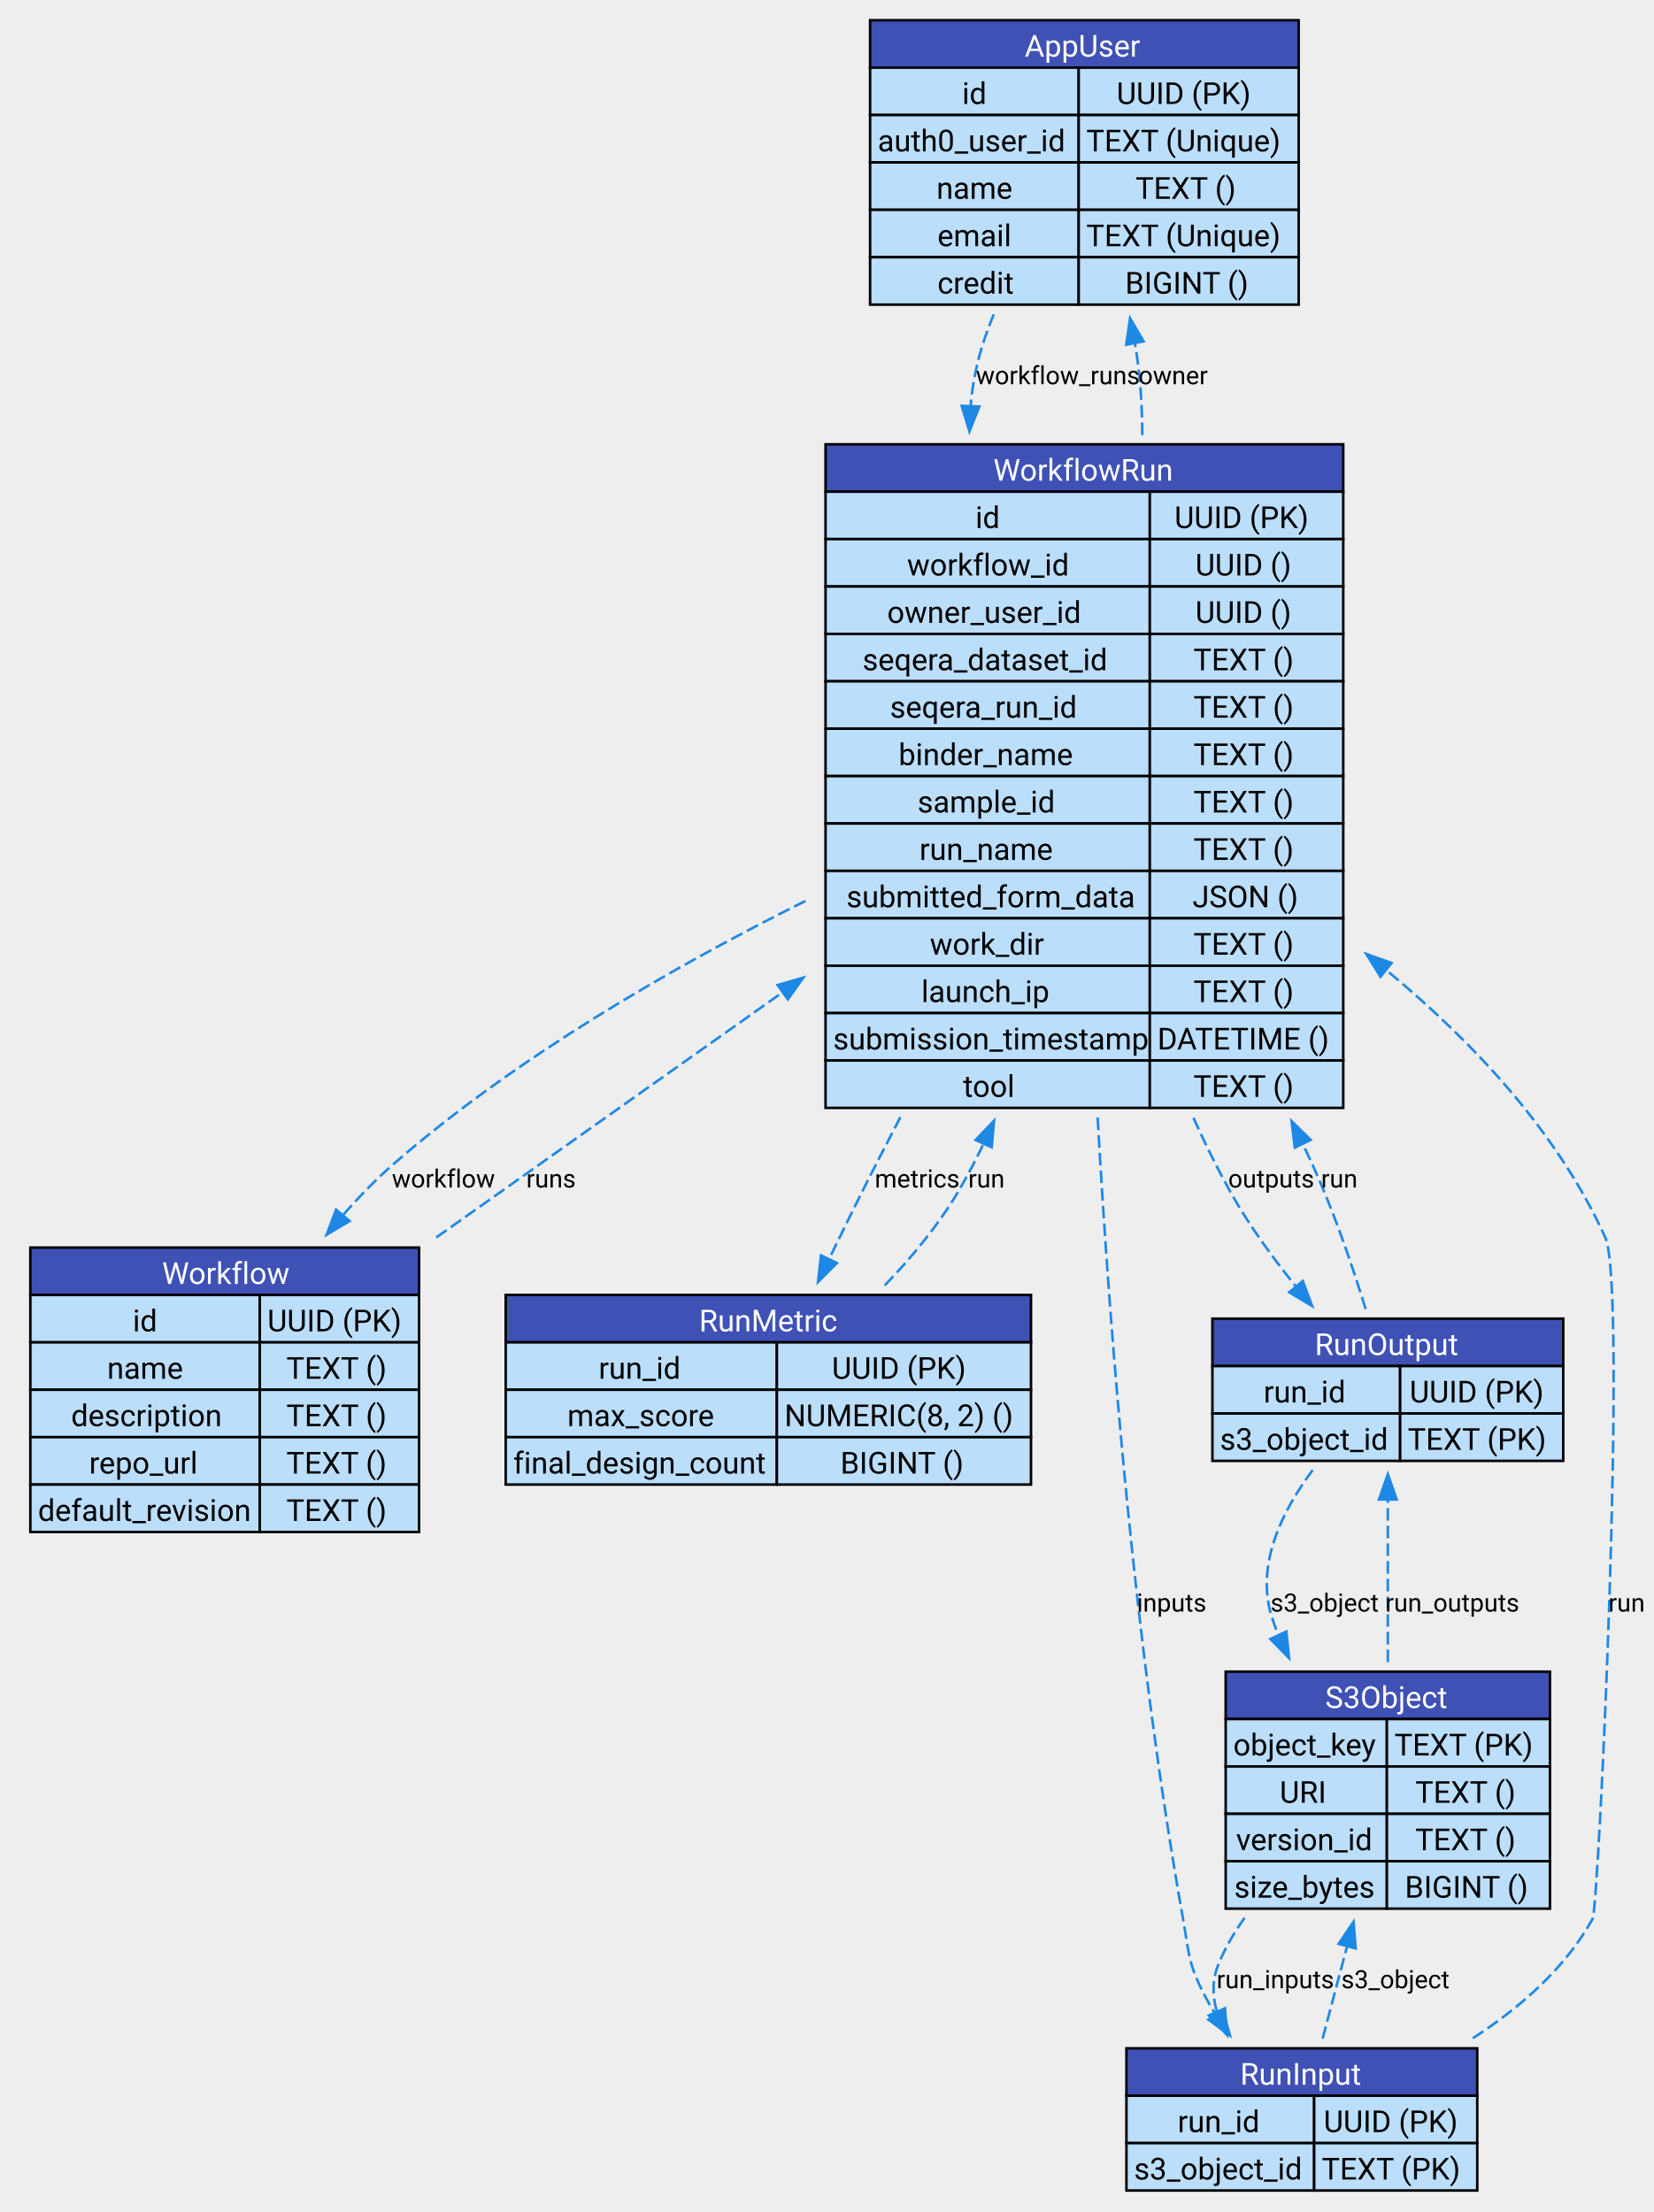
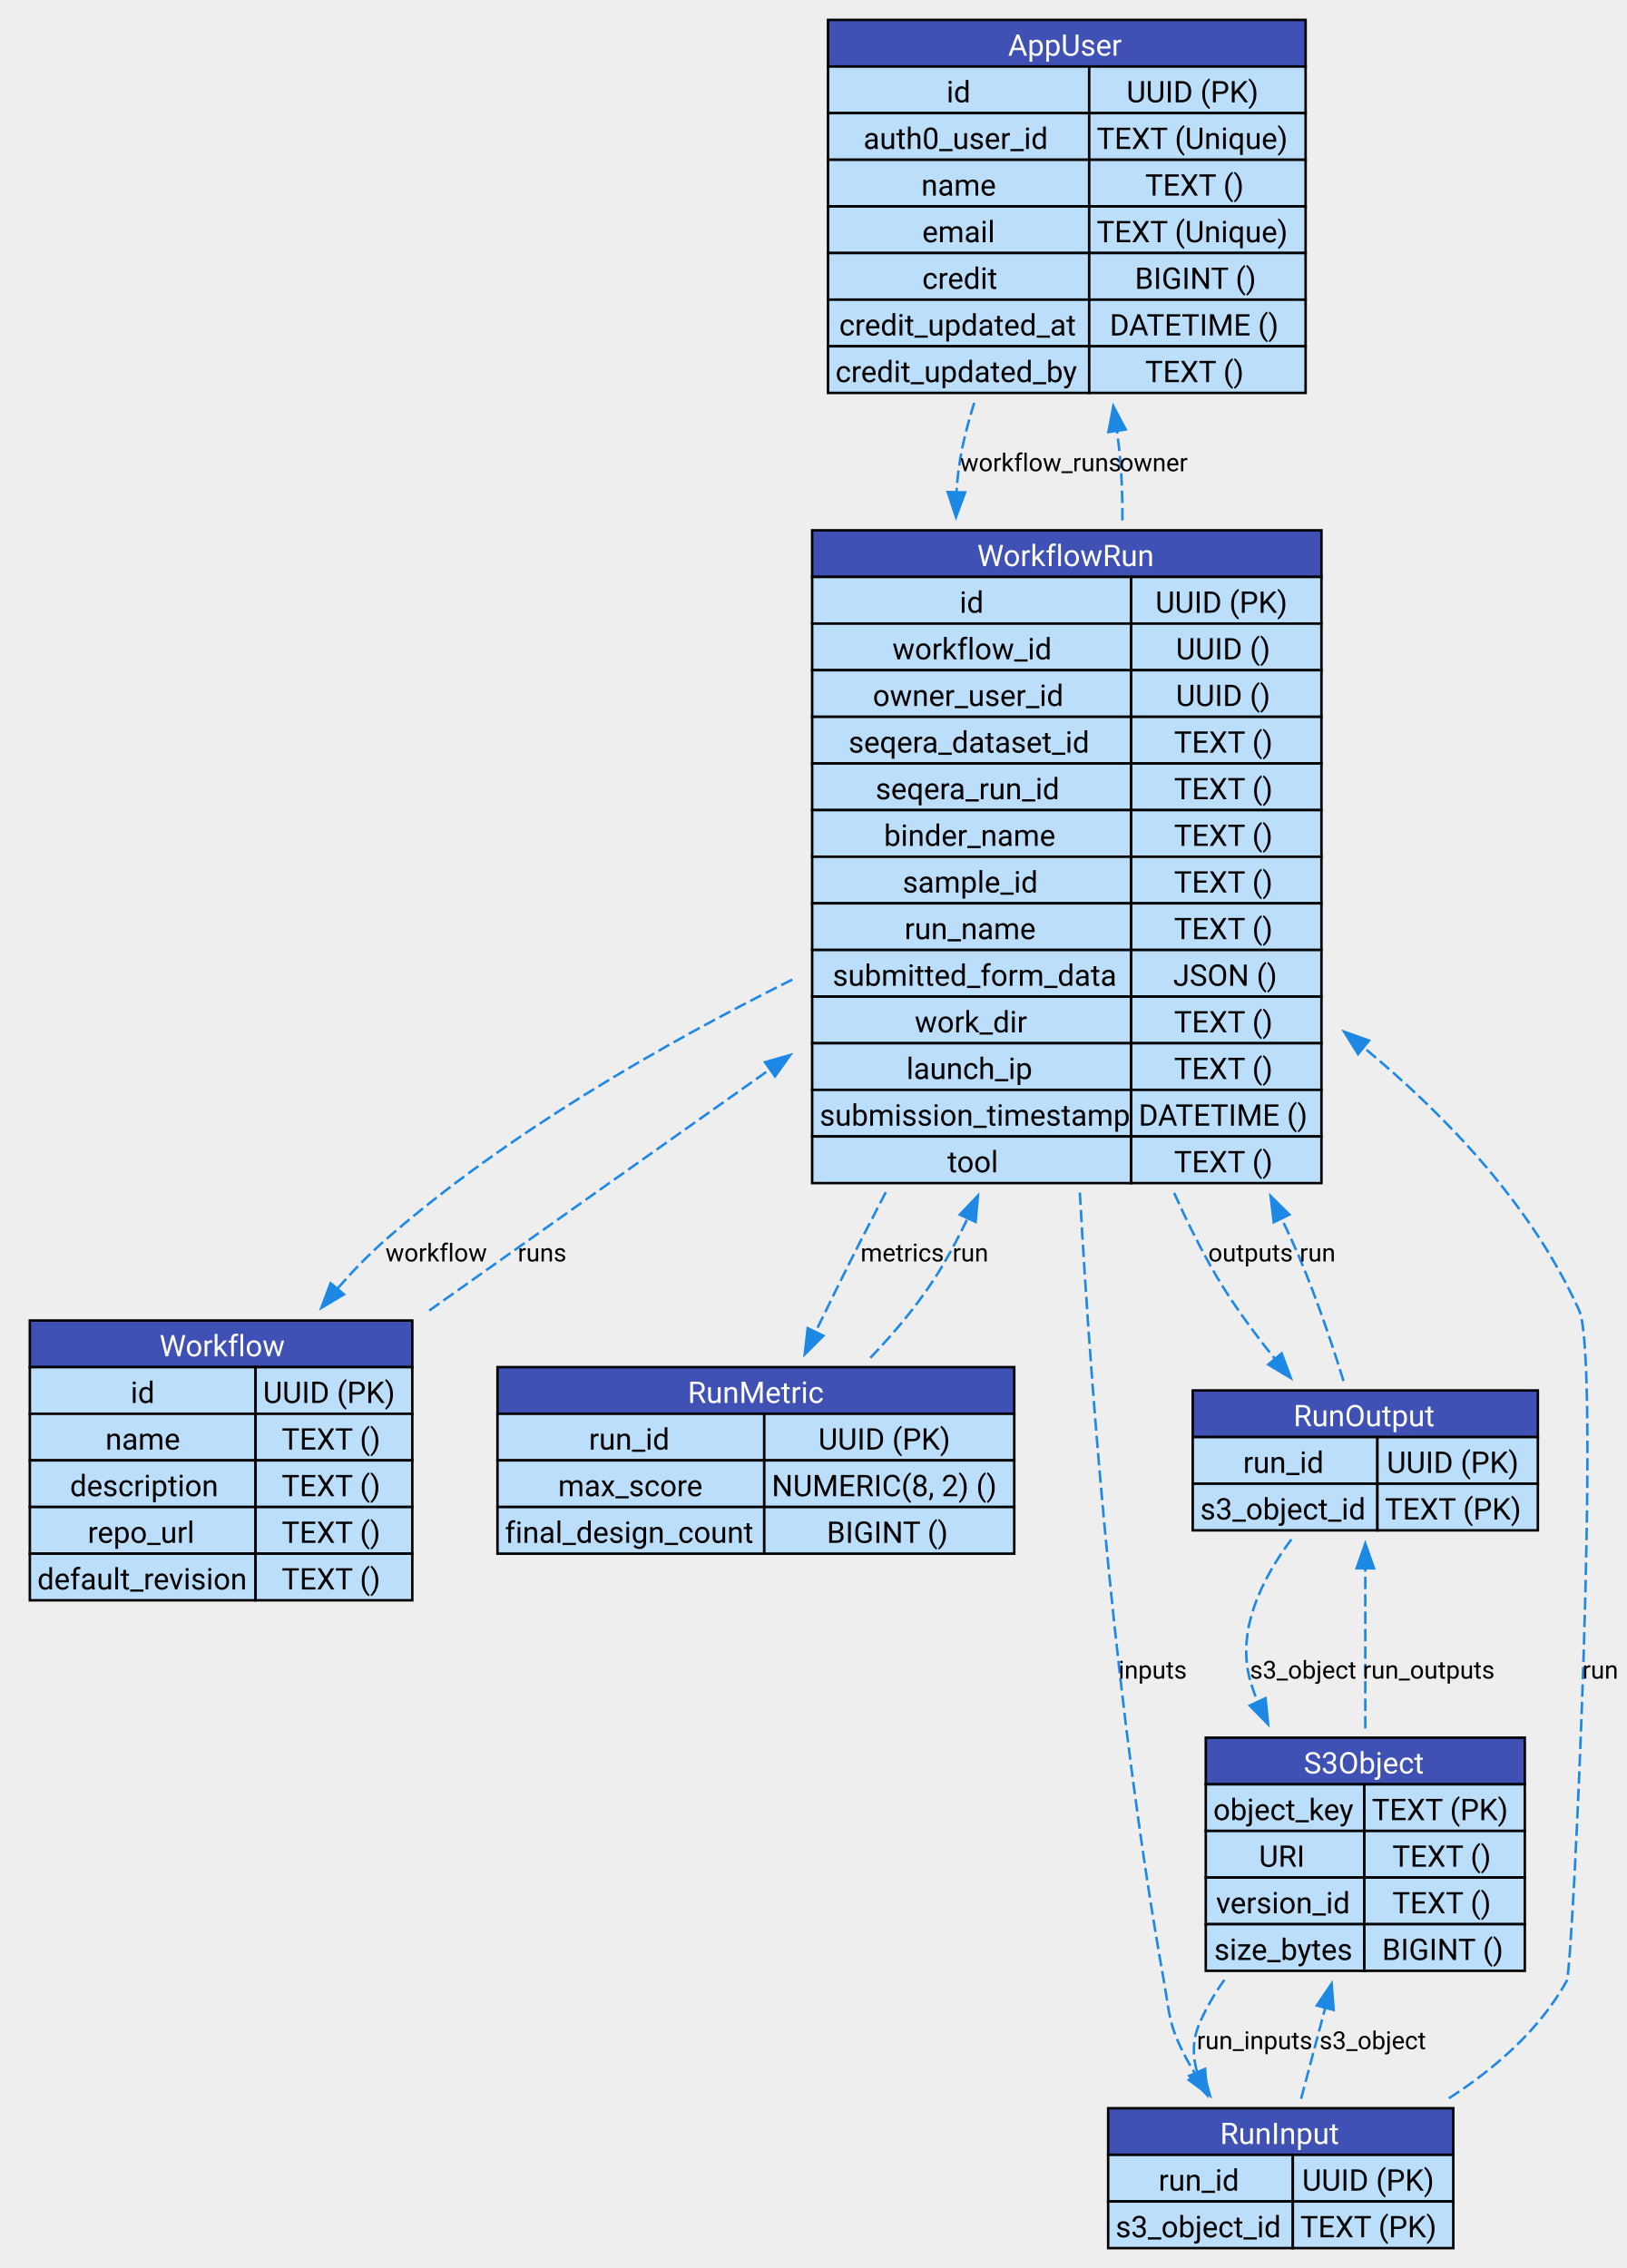
- <svg xmlns="http://www.w3.org/2000/svg" xmlns:xlink="http://www.w3.org/1999/xlink" width="654pt" height="875pt" viewBox="0.00 0.00 654.00 875.00">
-   <g id="graph0" class="graph" transform="scale(1 1) rotate(0) translate(4 870.5)">
-     <polygon fill="#eeeeee" stroke="none" points="-4,4 -4,-870.5 650.09,-870.5 650.09,4 -4,4" />
+ <svg xmlns="http://www.w3.org/2000/svg" xmlns:xlink="http://www.w3.org/1999/xlink" width="654pt" height="912pt" viewBox="0.00 0.00 654.00 912.00">
+   <g id="graph0" class="graph" transform="scale(1 1) rotate(0) translate(4 908)">
+     <polygon fill="#eeeeee" stroke="none" points="-4,4 -4,-908 650.09,-908 650.09,4 -4,4" />
    <g id="node1" class="node">
      <g id="a_node1">
        <a xlink:href="http://AppUser_details.html" xlink:title="&lt;TABLE&gt;">
-           <polygon fill="#3f51b5" stroke="none" points="340.12,-843.75 340.12,-862.5 509.62,-862.5 509.62,-843.75 340.12,-843.75" />
-           <polygon fill="none" stroke="black" points="340.12,-843.75 340.12,-862.5 509.62,-862.5 509.62,-843.75 340.12,-843.75" />
-           <text xml:space="preserve" text-anchor="start" x="401.25" y="-848.1" font-family="Roboto" font-size="12.00" fill="white">AppUser</text>
-           <polygon fill="#bbdefb" stroke="none" points="340.12,-825 340.12,-843.75 422.62,-843.75 422.62,-825 340.12,-825" />
-           <polygon fill="none" stroke="black" points="340.12,-825 340.12,-843.75 422.62,-843.75 422.62,-825 340.12,-825" />
-           <text xml:space="preserve" text-anchor="start" x="376.5" y="-829.35" font-family="Roboto" font-size="12.00">id</text>
-           <polygon fill="#bbdefb" stroke="none" points="422.62,-825 422.62,-843.75 509.62,-843.75 509.62,-825 422.62,-825" />
-           <polygon fill="none" stroke="black" points="422.62,-825 422.62,-843.75 509.62,-843.75 509.62,-825 422.62,-825" />
-           <text xml:space="preserve" text-anchor="start" x="437.62" y="-829.35" font-family="Roboto" font-size="12.00">UUID (PK)</text>
-           <polygon fill="#bbdefb" stroke="none" points="340.12,-806.25 340.12,-825 422.62,-825 422.62,-806.25 340.12,-806.25" />
-           <polygon fill="none" stroke="black" points="340.12,-806.25 340.12,-825 422.62,-825 422.62,-806.25 340.12,-806.25" />
-           <text xml:space="preserve" text-anchor="start" x="343.12" y="-810.6" font-family="Roboto" font-size="12.00">auth0_user_id</text>
-           <polygon fill="#bbdefb" stroke="none" points="422.62,-806.25 422.62,-825 509.62,-825 509.62,-806.25 422.62,-806.25" />
-           <polygon fill="none" stroke="black" points="422.62,-806.25 422.62,-825 509.62,-825 509.62,-806.25 422.62,-806.25" />
-           <text xml:space="preserve" text-anchor="start" x="425.62" y="-810.6" font-family="Roboto" font-size="12.00">TEXT (Unique)</text>
-           <polygon fill="#bbdefb" stroke="none" points="340.12,-787.5 340.12,-806.25 422.62,-806.25 422.62,-787.5 340.12,-787.5" />
-           <polygon fill="none" stroke="black" points="340.12,-787.5 340.12,-806.25 422.62,-806.25 422.62,-787.5 340.12,-787.5" />
-           <text xml:space="preserve" text-anchor="start" x="366.38" y="-791.85" font-family="Roboto" font-size="12.00">name</text>
-           <polygon fill="#bbdefb" stroke="none" points="422.62,-787.5 422.62,-806.25 509.62,-806.25 509.62,-787.5 422.62,-787.5" />
-           <polygon fill="none" stroke="black" points="422.62,-787.5 422.62,-806.25 509.62,-806.25 509.62,-787.5 422.62,-787.5" />
-           <text xml:space="preserve" text-anchor="start" x="445.12" y="-791.85" font-family="Roboto" font-size="12.00">TEXT ()</text>
-           <polygon fill="#bbdefb" stroke="none" points="340.12,-768.75 340.12,-787.5 422.62,-787.5 422.62,-768.75 340.12,-768.75" />
-           <polygon fill="none" stroke="black" points="340.12,-768.75 340.12,-787.5 422.62,-787.5 422.62,-768.75 340.12,-768.75" />
-           <text xml:space="preserve" text-anchor="start" x="366.75" y="-773.1" font-family="Roboto" font-size="12.00">email</text>
-           <polygon fill="#bbdefb" stroke="none" points="422.62,-768.75 422.62,-787.5 509.62,-787.5 509.62,-768.75 422.62,-768.75" />
-           <polygon fill="none" stroke="black" points="422.62,-768.75 422.62,-787.5 509.62,-787.5 509.62,-768.75 422.62,-768.75" />
-           <text xml:space="preserve" text-anchor="start" x="425.62" y="-773.1" font-family="Roboto" font-size="12.00">TEXT (Unique)</text>
-           <polygon fill="#bbdefb" stroke="none" points="340.12,-750 340.12,-768.75 422.62,-768.75 422.62,-750 340.12,-750" />
-           <polygon fill="none" stroke="black" points="340.12,-750 340.12,-768.75 422.62,-768.75 422.62,-750 340.12,-750" />
-           <text xml:space="preserve" text-anchor="start" x="366.75" y="-754.35" font-family="Roboto" font-size="12.00">credit</text>
-           <polygon fill="#bbdefb" stroke="none" points="422.62,-750 422.62,-768.75 509.62,-768.75 509.62,-750 422.62,-750" />
-           <polygon fill="none" stroke="black" points="422.62,-750 422.62,-768.75 509.62,-768.75 509.62,-750 422.62,-750" />
-           <text xml:space="preserve" text-anchor="start" x="441" y="-754.35" font-family="Roboto" font-size="12.00">BIGINT ()</text>
+           <polygon fill="#3f51b5" stroke="none" points="328.88,-881.25 328.88,-900 520.88,-900 520.88,-881.25 328.88,-881.25" />
+           <polygon fill="none" stroke="black" points="328.88,-881.25 328.88,-900 520.88,-900 520.88,-881.25 328.88,-881.25" />
+           <text xml:space="preserve" text-anchor="start" x="401.25" y="-885.6" font-family="Roboto" font-size="12.00" fill="white">AppUser</text>
+           <polygon fill="#bbdefb" stroke="none" points="328.88,-862.5 328.88,-881.25 433.88,-881.25 433.88,-862.5 328.88,-862.5" />
+           <polygon fill="none" stroke="black" points="328.88,-862.5 328.88,-881.25 433.88,-881.25 433.88,-862.5 328.88,-862.5" />
+           <text xml:space="preserve" text-anchor="start" x="376.5" y="-866.85" font-family="Roboto" font-size="12.00">id</text>
+           <polygon fill="#bbdefb" stroke="none" points="433.88,-862.5 433.88,-881.25 520.88,-881.25 520.88,-862.5 433.88,-862.5" />
+           <polygon fill="none" stroke="black" points="433.88,-862.5 433.88,-881.25 520.88,-881.25 520.88,-862.5 433.88,-862.5" />
+           <text xml:space="preserve" text-anchor="start" x="448.88" y="-866.85" font-family="Roboto" font-size="12.00">UUID (PK)</text>
+           <polygon fill="#bbdefb" stroke="none" points="328.88,-843.75 328.88,-862.5 433.88,-862.5 433.88,-843.75 328.88,-843.75" />
+           <polygon fill="none" stroke="black" points="328.88,-843.75 328.88,-862.5 433.88,-862.5 433.88,-843.75 328.88,-843.75" />
+           <text xml:space="preserve" text-anchor="start" x="343.12" y="-848.1" font-family="Roboto" font-size="12.00">auth0_user_id</text>
+           <polygon fill="#bbdefb" stroke="none" points="433.88,-843.75 433.88,-862.5 520.88,-862.5 520.88,-843.75 433.88,-843.75" />
+           <polygon fill="none" stroke="black" points="433.88,-843.75 433.88,-862.5 520.88,-862.5 520.88,-843.75 433.88,-843.75" />
+           <text xml:space="preserve" text-anchor="start" x="436.88" y="-848.1" font-family="Roboto" font-size="12.00">TEXT (Unique)</text>
+           <polygon fill="#bbdefb" stroke="none" points="328.88,-825 328.88,-843.75 433.88,-843.75 433.88,-825 328.88,-825" />
+           <polygon fill="none" stroke="black" points="328.88,-825 328.88,-843.75 433.88,-843.75 433.88,-825 328.88,-825" />
+           <text xml:space="preserve" text-anchor="start" x="366.38" y="-829.35" font-family="Roboto" font-size="12.00">name</text>
+           <polygon fill="#bbdefb" stroke="none" points="433.88,-825 433.88,-843.75 520.88,-843.75 520.88,-825 433.88,-825" />
+           <polygon fill="none" stroke="black" points="433.88,-825 433.88,-843.75 520.88,-843.75 520.88,-825 433.88,-825" />
+           <text xml:space="preserve" text-anchor="start" x="456.38" y="-829.35" font-family="Roboto" font-size="12.00">TEXT ()</text>
+           <polygon fill="#bbdefb" stroke="none" points="328.88,-806.25 328.88,-825 433.88,-825 433.88,-806.25 328.88,-806.25" />
+           <polygon fill="none" stroke="black" points="328.88,-806.25 328.88,-825 433.88,-825 433.88,-806.25 328.88,-806.25" />
+           <text xml:space="preserve" text-anchor="start" x="366.75" y="-810.6" font-family="Roboto" font-size="12.00">email</text>
+           <polygon fill="#bbdefb" stroke="none" points="433.88,-806.25 433.88,-825 520.88,-825 520.88,-806.25 433.88,-806.25" />
+           <polygon fill="none" stroke="black" points="433.88,-806.25 433.88,-825 520.88,-825 520.88,-806.25 433.88,-806.25" />
+           <text xml:space="preserve" text-anchor="start" x="436.88" y="-810.6" font-family="Roboto" font-size="12.00">TEXT (Unique)</text>
+           <polygon fill="#bbdefb" stroke="none" points="328.88,-787.5 328.88,-806.25 433.88,-806.25 433.88,-787.5 328.88,-787.5" />
+           <polygon fill="none" stroke="black" points="328.88,-787.5 328.88,-806.25 433.88,-806.25 433.88,-787.5 328.88,-787.5" />
+           <text xml:space="preserve" text-anchor="start" x="366.75" y="-791.85" font-family="Roboto" font-size="12.00">credit</text>
+           <polygon fill="#bbdefb" stroke="none" points="433.88,-787.5 433.88,-806.25 520.88,-806.25 520.88,-787.5 433.88,-787.5" />
+           <polygon fill="none" stroke="black" points="433.88,-787.5 433.88,-806.25 520.88,-806.25 520.88,-787.5 433.88,-787.5" />
+           <text xml:space="preserve" text-anchor="start" x="452.25" y="-791.85" font-family="Roboto" font-size="12.00">BIGINT ()</text>
+           <polygon fill="#bbdefb" stroke="none" points="328.88,-768.75 328.88,-787.5 433.88,-787.5 433.88,-768.75 328.88,-768.75" />
+           <polygon fill="none" stroke="black" points="328.88,-768.75 328.88,-787.5 433.88,-787.5 433.88,-768.75 328.88,-768.75" />
+           <text xml:space="preserve" text-anchor="start" x="333.38" y="-773.1" font-family="Roboto" font-size="12.00">credit_updated_at</text>
+           <polygon fill="#bbdefb" stroke="none" points="433.88,-768.75 433.88,-787.5 520.88,-787.5 520.88,-768.75 433.88,-768.75" />
+           <polygon fill="none" stroke="black" points="433.88,-768.75 433.88,-787.5 520.88,-787.5 520.88,-768.75 433.88,-768.75" />
+           <text xml:space="preserve" text-anchor="start" x="442.12" y="-773.1" font-family="Roboto" font-size="12.00">DATETIME ()</text>
+           <polygon fill="#bbdefb" stroke="none" points="328.88,-750 328.88,-768.75 433.88,-768.75 433.88,-750 328.88,-750" />
+           <polygon fill="none" stroke="black" points="328.88,-750 328.88,-768.75 433.88,-768.75 433.88,-750 328.88,-750" />
+           <text xml:space="preserve" text-anchor="start" x="331.88" y="-754.35" font-family="Roboto" font-size="12.00">credit_updated_by</text>
+           <polygon fill="#bbdefb" stroke="none" points="433.88,-750 433.88,-768.75 520.88,-768.75 520.88,-750 433.88,-750" />
+           <polygon fill="none" stroke="black" points="433.88,-750 433.88,-768.75 520.88,-768.75 520.88,-750 433.88,-750" />
+           <text xml:space="preserve" text-anchor="start" x="456.38" y="-754.35" font-family="Roboto" font-size="12.00">TEXT ()</text>
        </a>
      </g>
    </g>
    <g id="node2" class="node">
      <g id="a_node2">
        <a xlink:href="http://WorkflowRun_details.html" xlink:title="&lt;TABLE&gt;">
          <polygon fill="#3f51b5" stroke="none" points="322.5,-676 322.5,-694.75 527.25,-694.75 527.25,-676 322.5,-676" />
          <polygon fill="none" stroke="black" points="322.5,-676 322.5,-694.75 527.25,-694.75 527.25,-676 322.5,-676" />
          <text xml:space="preserve" text-anchor="start" x="388.88" y="-680.35" font-family="Roboto" font-size="12.00" fill="white">WorkflowRun</text>
          <polygon fill="#bbdefb" stroke="none" points="322.5,-657.25 322.5,-676 450.75,-676 450.75,-657.25 322.5,-657.25" />
          <polygon fill="none" stroke="black" points="322.5,-657.25 322.5,-676 450.75,-676 450.75,-657.25 322.5,-657.25" />
          <text xml:space="preserve" text-anchor="start" x="381.75" y="-661.6" font-family="Roboto" font-size="12.00">id</text>
          <polygon fill="#bbdefb" stroke="none" points="450.75,-657.25 450.75,-676 527.25,-676 527.25,-657.25 450.75,-657.25" />
          <polygon fill="none" stroke="black" points="450.75,-657.25 450.75,-676 527.25,-676 527.25,-657.25 450.75,-657.25" />
          <text xml:space="preserve" text-anchor="start" x="460.5" y="-661.6" font-family="Roboto" font-size="12.00">UUID (PK)</text>
          <polygon fill="#bbdefb" stroke="none" points="322.5,-638.5 322.5,-657.25 450.75,-657.25 450.75,-638.5 322.5,-638.5" />
          <polygon fill="none" stroke="black" points="322.5,-638.5 322.5,-657.25 450.75,-657.25 450.75,-638.5 322.5,-638.5" />
          <text xml:space="preserve" text-anchor="start" x="354.75" y="-642.85" font-family="Roboto" font-size="12.00">workflow_id</text>
          <polygon fill="#bbdefb" stroke="none" points="450.75,-638.5 450.75,-657.25 527.25,-657.25 527.25,-638.5 450.75,-638.5" />
          <polygon fill="none" stroke="black" points="450.75,-638.5 450.75,-657.25 527.25,-657.25 527.25,-638.5 450.75,-638.5" />
          <text xml:space="preserve" text-anchor="start" x="468.75" y="-642.85" font-family="Roboto" font-size="12.00">UUID ()</text>
          <polygon fill="#bbdefb" stroke="none" points="322.5,-619.75 322.5,-638.5 450.75,-638.5 450.75,-619.75 322.5,-619.75" />
          <polygon fill="none" stroke="black" points="322.5,-619.75 322.5,-638.5 450.75,-638.5 450.75,-619.75 322.5,-619.75" />
          <text xml:space="preserve" text-anchor="start" x="346.88" y="-624.1" font-family="Roboto" font-size="12.00">owner_user_id</text>
          <polygon fill="#bbdefb" stroke="none" points="450.75,-619.75 450.75,-638.5 527.25,-638.5 527.25,-619.75 450.75,-619.75" />
          <polygon fill="none" stroke="black" points="450.75,-619.75 450.75,-638.5 527.25,-638.5 527.25,-619.75 450.75,-619.75" />
          <text xml:space="preserve" text-anchor="start" x="468.75" y="-624.1" font-family="Roboto" font-size="12.00">UUID ()</text>
          <polygon fill="#bbdefb" stroke="none" points="322.5,-601 322.5,-619.75 450.75,-619.75 450.75,-601 322.5,-601" />
          <polygon fill="none" stroke="black" points="322.5,-601 322.5,-619.75 450.75,-619.75 450.75,-601 322.5,-601" />
          <text xml:space="preserve" text-anchor="start" x="337.12" y="-605.35" font-family="Roboto" font-size="12.00">seqera_dataset_id</text>
          <polygon fill="#bbdefb" stroke="none" points="450.75,-601 450.75,-619.75 527.25,-619.75 527.25,-601 450.75,-601" />
          <polygon fill="none" stroke="black" points="450.75,-601 450.75,-619.75 527.25,-619.75 527.25,-601 450.75,-601" />
          <text xml:space="preserve" text-anchor="start" x="468" y="-605.35" font-family="Roboto" font-size="12.00">TEXT ()</text>
          <polygon fill="#bbdefb" stroke="none" points="322.5,-582.25 322.5,-601 450.75,-601 450.75,-582.25 322.5,-582.25" />
          <polygon fill="none" stroke="black" points="322.5,-582.25 322.5,-601 450.75,-601 450.75,-582.25 322.5,-582.25" />
          <text xml:space="preserve" text-anchor="start" x="348" y="-586.6" font-family="Roboto" font-size="12.00">seqera_run_id</text>
          <polygon fill="#bbdefb" stroke="none" points="450.75,-582.25 450.75,-601 527.25,-601 527.25,-582.25 450.75,-582.25" />
          <polygon fill="none" stroke="black" points="450.75,-582.25 450.75,-601 527.25,-601 527.25,-582.25 450.75,-582.25" />
          <text xml:space="preserve" text-anchor="start" x="468" y="-586.6" font-family="Roboto" font-size="12.00">TEXT ()</text>
          <polygon fill="#bbdefb" stroke="none" points="322.5,-563.5 322.5,-582.25 450.75,-582.25 450.75,-563.5 322.5,-563.5" />
          <polygon fill="none" stroke="black" points="322.5,-563.5 322.5,-582.25 450.75,-582.25 450.75,-563.5 322.5,-563.5" />
          <text xml:space="preserve" text-anchor="start" x="351.38" y="-567.85" font-family="Roboto" font-size="12.00">binder_name</text>
          <polygon fill="#bbdefb" stroke="none" points="450.75,-563.5 450.75,-582.25 527.25,-582.25 527.25,-563.5 450.75,-563.5" />
          <polygon fill="none" stroke="black" points="450.75,-563.5 450.75,-582.25 527.25,-582.25 527.25,-563.5 450.75,-563.5" />
          <text xml:space="preserve" text-anchor="start" x="468" y="-567.85" font-family="Roboto" font-size="12.00">TEXT ()</text>
          <polygon fill="#bbdefb" stroke="none" points="322.5,-544.75 322.5,-563.5 450.75,-563.5 450.75,-544.75 322.5,-544.75" />
          <polygon fill="none" stroke="black" points="322.5,-544.75 322.5,-563.5 450.75,-563.5 450.75,-544.75 322.5,-544.75" />
          <text xml:space="preserve" text-anchor="start" x="358.88" y="-549.1" font-family="Roboto" font-size="12.00">sample_id</text>
          <polygon fill="#bbdefb" stroke="none" points="450.75,-544.75 450.75,-563.5 527.25,-563.5 527.25,-544.75 450.75,-544.75" />
          <polygon fill="none" stroke="black" points="450.75,-544.75 450.75,-563.5 527.25,-563.5 527.25,-544.75 450.75,-544.75" />
          <text xml:space="preserve" text-anchor="start" x="468" y="-549.1" font-family="Roboto" font-size="12.00">TEXT ()</text>
          <polygon fill="#bbdefb" stroke="none" points="322.5,-526 322.5,-544.75 450.75,-544.75 450.75,-526 322.5,-526" />
          <polygon fill="none" stroke="black" points="322.5,-526 322.5,-544.75 450.75,-544.75 450.75,-526 322.5,-526" />
          <text xml:space="preserve" text-anchor="start" x="359.62" y="-530.35" font-family="Roboto" font-size="12.00">run_name</text>
          <polygon fill="#bbdefb" stroke="none" points="450.75,-526 450.75,-544.75 527.25,-544.75 527.25,-526 450.75,-526" />
          <polygon fill="none" stroke="black" points="450.75,-526 450.75,-544.75 527.25,-544.75 527.25,-526 450.75,-526" />
          <text xml:space="preserve" text-anchor="start" x="468" y="-530.35" font-family="Roboto" font-size="12.00">TEXT ()</text>
          <polygon fill="#bbdefb" stroke="none" points="322.5,-507.25 322.5,-526 450.75,-526 450.75,-507.25 322.5,-507.25" />
          <polygon fill="none" stroke="black" points="322.5,-507.25 322.5,-526 450.75,-526 450.75,-507.25 322.5,-507.25" />
          <text xml:space="preserve" text-anchor="start" x="330.75" y="-511.6" font-family="Roboto" font-size="12.00">submitted_form_data</text>
          <polygon fill="#bbdefb" stroke="none" points="450.75,-507.25 450.75,-526 527.25,-526 527.25,-507.25 450.75,-507.25" />
          <polygon fill="none" stroke="black" points="450.75,-507.25 450.75,-526 527.25,-526 527.25,-507.25 450.75,-507.25" />
          <text xml:space="preserve" text-anchor="start" x="467.62" y="-511.6" font-family="Roboto" font-size="12.00">JSON ()</text>
          <polygon fill="#bbdefb" stroke="none" points="322.5,-488.5 322.5,-507.25 450.75,-507.25 450.75,-488.5 322.5,-488.5" />
          <polygon fill="none" stroke="black" points="322.5,-488.5 322.5,-507.25 450.75,-507.25 450.75,-488.5 322.5,-488.5" />
          <text xml:space="preserve" text-anchor="start" x="363.75" y="-492.85" font-family="Roboto" font-size="12.00">work_dir</text>
          <polygon fill="#bbdefb" stroke="none" points="450.75,-488.5 450.75,-507.25 527.25,-507.25 527.25,-488.5 450.75,-488.5" />
          <polygon fill="none" stroke="black" points="450.75,-488.5 450.75,-507.25 527.25,-507.25 527.25,-488.5 450.75,-488.5" />
          <text xml:space="preserve" text-anchor="start" x="468" y="-492.85" font-family="Roboto" font-size="12.00">TEXT ()</text>
          <polygon fill="#bbdefb" stroke="none" points="322.5,-469.75 322.5,-488.5 450.75,-488.5 450.75,-469.75 322.5,-469.75" />
          <polygon fill="none" stroke="black" points="322.5,-469.75 322.5,-488.5 450.75,-488.5 450.75,-469.75 322.5,-469.75" />
          <text xml:space="preserve" text-anchor="start" x="360.38" y="-474.1" font-family="Roboto" font-size="12.00">launch_ip</text>
          <polygon fill="#bbdefb" stroke="none" points="450.75,-469.75 450.75,-488.5 527.25,-488.5 527.25,-469.75 450.75,-469.75" />
          <polygon fill="none" stroke="black" points="450.75,-469.75 450.75,-488.5 527.25,-488.5 527.25,-469.75 450.75,-469.75" />
          <text xml:space="preserve" text-anchor="start" x="468" y="-474.1" font-family="Roboto" font-size="12.00">TEXT ()</text>
          <polygon fill="#bbdefb" stroke="none" points="322.5,-451 322.5,-469.75 450.75,-469.75 450.75,-451 322.5,-451" />
          <polygon fill="none" stroke="black" points="322.5,-451 322.5,-469.75 450.75,-469.75 450.75,-451 322.5,-451" />
          <text xml:space="preserve" text-anchor="start" x="325.5" y="-455.35" font-family="Roboto" font-size="12.00">submission_timestamp</text>
          <polygon fill="#bbdefb" stroke="none" points="450.75,-451 450.75,-469.75 527.25,-469.75 527.25,-451 450.75,-451" />
          <polygon fill="none" stroke="black" points="450.75,-451 450.75,-469.75 527.25,-469.75 527.25,-451 450.75,-451" />
          <text xml:space="preserve" text-anchor="start" x="453.75" y="-455.35" font-family="Roboto" font-size="12.00">DATETIME ()</text>
          <polygon fill="#bbdefb" stroke="none" points="322.5,-432.25 322.5,-451 450.75,-451 450.75,-432.25 322.5,-432.25" />
          <polygon fill="none" stroke="black" points="322.5,-432.25 322.5,-451 450.75,-451 450.75,-432.25 322.5,-432.25" />
          <text xml:space="preserve" text-anchor="start" x="376.88" y="-436.6" font-family="Roboto" font-size="12.00">tool</text>
          <polygon fill="#bbdefb" stroke="none" points="450.75,-432.25 450.75,-451 527.25,-451 527.25,-432.25 450.75,-432.25" />
          <polygon fill="none" stroke="black" points="450.75,-432.25 450.75,-451 527.25,-451 527.25,-432.25 450.75,-432.25" />
          <text xml:space="preserve" text-anchor="start" x="468" y="-436.6" font-family="Roboto" font-size="12.00">TEXT ()</text>
        </a>
      </g>
    </g>
    <g id="edge1" class="edge">
      <g id="a_edge1">
        <a xlink:title="Relation between AppUser and WorkflowRun">
-           <path fill="none" stroke="#1e88e5" stroke-dasharray="5,2" d="M389.03,-746.15C386.54,-740.17 384.42,-734.07 382.88,-728 381.34,-721.96 380.35,-715.8 379.82,-709.58" />
-           <polygon fill="#1e88e5" stroke="#1e88e5" points="383.33,-709.69 379.42,-699.84 376.34,-709.97 383.33,-709.69" />
+           <path fill="none" stroke="#1e88e5" stroke-dasharray="5,2" d="M387.67,-746.02C385.76,-740.01 384.12,-733.97 382.88,-728 381.62,-721.99 380.85,-715.88 380.49,-709.71" />
+           <polygon fill="#1e88e5" stroke="#1e88e5" points="384,-710 380.32,-700.07 377,-710.13 384,-710" />
        </a>
      </g>
      <text xml:space="preserve" text-anchor="middle" x="414.38" y="-718.5" font-family="Roboto" font-size="10.00">workflow_runs</text>
    </g>
    <g id="edge3" class="edge">
      <g id="a_edge3">
        <a xlink:title="Relation between WorkflowRun and AppUser">
-           <path fill="none" stroke="#1e88e5" stroke-dasharray="5,2" d="M447.77,-698.36C447.74,-708.39 447.16,-718.36 445.88,-728 445.57,-730.31 445.21,-732.66 444.81,-735.01" />
-           <polygon fill="#1e88e5" stroke="#1e88e5" points="441.41,-734.14 442.94,-744.62 448.28,-735.47 441.41,-734.14" />
-         </a>
-       </g>
-       <text xml:space="preserve" text-anchor="middle" x="459.97" y="-718.5" font-family="Roboto" font-size="10.00">owner</text>
+           <path fill="none" stroke="#1e88e5" stroke-dasharray="5,2" d="M447.23,-698.73C447.31,-708.63 446.91,-718.47 445.88,-728 445.62,-730.32 445.34,-732.66 445.03,-735.03" />
+           <polygon fill="#1e88e5" stroke="#1e88e5" points="441.6,-734.26 443.59,-744.67 448.53,-735.29 441.6,-734.26" />
+         </a>
+       </g>
+       <text xml:space="preserve" text-anchor="middle" x="459.77" y="-718.5" font-family="Roboto" font-size="10.00">owner</text>
    </g>
    <g id="node3" class="node">
      <g id="a_node3">
        <a xlink:href="http://Workflow_details.html" xlink:title="&lt;TABLE&gt;">
          <polygon fill="#3f51b5" stroke="none" points="8,-358.25 8,-377 161.75,-377 161.75,-358.25 8,-358.25" />
          <polygon fill="none" stroke="black" points="8,-358.25 8,-377 161.75,-377 161.75,-358.25 8,-358.25" />
          <text xml:space="preserve" text-anchor="start" x="60.12" y="-362.6" font-family="Roboto" font-size="12.00" fill="white">Workflow</text>
          <polygon fill="#bbdefb" stroke="none" points="8,-339.5 8,-358.25 98.75,-358.25 98.75,-339.5 8,-339.5" />
          <polygon fill="none" stroke="black" points="8,-339.5 8,-358.25 98.75,-358.25 98.75,-339.5 8,-339.5" />
          <text xml:space="preserve" text-anchor="start" x="48.5" y="-343.85" font-family="Roboto" font-size="12.00">id</text>
          <polygon fill="#bbdefb" stroke="none" points="98.75,-339.5 98.75,-358.25 161.75,-358.25 161.75,-339.5 98.75,-339.5" />
          <polygon fill="none" stroke="black" points="98.75,-339.5 98.75,-358.25 161.75,-358.25 161.75,-339.5 98.75,-339.5" />
          <text xml:space="preserve" text-anchor="start" x="101.75" y="-343.85" font-family="Roboto" font-size="12.00">UUID (PK)</text>
          <polygon fill="#bbdefb" stroke="none" points="8,-320.75 8,-339.5 98.75,-339.5 98.75,-320.75 8,-320.75" />
          <polygon fill="none" stroke="black" points="8,-320.75 8,-339.5 98.75,-339.5 98.75,-320.75 8,-320.75" />
          <text xml:space="preserve" text-anchor="start" x="38.38" y="-325.1" font-family="Roboto" font-size="12.00">name</text>
          <polygon fill="#bbdefb" stroke="none" points="98.75,-320.75 98.75,-339.5 161.75,-339.5 161.75,-320.75 98.75,-320.75" />
          <polygon fill="none" stroke="black" points="98.75,-320.75 98.75,-339.5 161.75,-339.5 161.75,-320.75 98.75,-320.75" />
          <text xml:space="preserve" text-anchor="start" x="109.25" y="-325.1" font-family="Roboto" font-size="12.00">TEXT ()</text>
          <polygon fill="#bbdefb" stroke="none" points="8,-302 8,-320.75 98.75,-320.75 98.75,-302 8,-302" />
          <polygon fill="none" stroke="black" points="8,-302 8,-320.75 98.75,-320.75 98.75,-302 8,-302" />
          <text xml:space="preserve" text-anchor="start" x="24.12" y="-306.35" font-family="Roboto" font-size="12.00">description</text>
          <polygon fill="#bbdefb" stroke="none" points="98.75,-302 98.75,-320.75 161.75,-320.75 161.75,-302 98.75,-302" />
          <polygon fill="none" stroke="black" points="98.75,-302 98.75,-320.75 161.75,-320.75 161.75,-302 98.75,-302" />
          <text xml:space="preserve" text-anchor="start" x="109.25" y="-306.35" font-family="Roboto" font-size="12.00">TEXT ()</text>
          <polygon fill="#bbdefb" stroke="none" points="8,-283.25 8,-302 98.75,-302 98.75,-283.25 8,-283.25" />
          <polygon fill="none" stroke="black" points="8,-283.25 8,-302 98.75,-302 98.75,-283.25 8,-283.25" />
          <text xml:space="preserve" text-anchor="start" x="31.25" y="-287.6" font-family="Roboto" font-size="12.00">repo_url</text>
          <polygon fill="#bbdefb" stroke="none" points="98.75,-283.25 98.75,-302 161.75,-302 161.75,-283.25 98.75,-283.25" />
          <polygon fill="none" stroke="black" points="98.75,-283.25 98.75,-302 161.75,-302 161.75,-283.25 98.75,-283.25" />
          <text xml:space="preserve" text-anchor="start" x="109.25" y="-287.6" font-family="Roboto" font-size="12.00">TEXT ()</text>
          <polygon fill="#bbdefb" stroke="none" points="8,-264.5 8,-283.25 98.75,-283.25 98.75,-264.5 8,-264.5" />
          <polygon fill="none" stroke="black" points="8,-264.5 8,-283.25 98.75,-283.25 98.75,-264.5 8,-264.5" />
          <text xml:space="preserve" text-anchor="start" x="11" y="-268.85" font-family="Roboto" font-size="12.00">default_revision</text>
          <polygon fill="#bbdefb" stroke="none" points="98.75,-264.5 98.75,-283.25 161.75,-283.25 161.75,-264.5 98.75,-264.5" />
          <polygon fill="none" stroke="black" points="98.75,-264.5 98.75,-283.25 161.75,-283.25 161.75,-264.5 98.75,-264.5" />
          <text xml:space="preserve" text-anchor="start" x="109.25" y="-268.85" font-family="Roboto" font-size="12.00">TEXT ()</text>
        </a>
      </g>
    </g>
    <g id="edge4" class="edge">
      <g id="a_edge4">
        <a xlink:title="Relation between WorkflowRun and Workflow">
          <path fill="none" stroke="#1e88e5" stroke-dasharray="5,2" d="M314.54,-514.1C261.97,-487.9 200.2,-452.27 151.88,-410.25 144.77,-404.07 137.93,-397.02 131.52,-389.67" />
          <polygon fill="#1e88e5" stroke="#1e88e5" points="134.28,-387.51 125.18,-382.08 128.91,-392 134.28,-387.51" />
        </a>
      </g>
      <text xml:space="preserve" text-anchor="middle" x="171.38" y="-400.75" font-family="Roboto" font-size="10.00">workflow</text>
    </g>
    <g id="node4" class="node">
      <g id="a_node4">
        <a xlink:href="http://RunMetric_details.html" xlink:title="&lt;TABLE&gt;">
          <polygon fill="#3f51b5" stroke="none" points="196,-339.5 196,-358.25 403.75,-358.25 403.75,-339.5 196,-339.5" />
          <polygon fill="none" stroke="black" points="196,-339.5 196,-358.25 403.75,-358.25 403.75,-339.5 196,-339.5" />
          <text xml:space="preserve" text-anchor="start" x="272.5" y="-343.85" font-family="Roboto" font-size="12.00" fill="white">RunMetric</text>
          <polygon fill="#bbdefb" stroke="none" points="196,-320.75 196,-339.5 303.25,-339.5 303.25,-320.75 196,-320.75" />
          <polygon fill="none" stroke="black" points="196,-320.75 196,-339.5 303.25,-339.5 303.25,-320.75 196,-320.75" />
          <text xml:space="preserve" text-anchor="start" x="232.75" y="-325.1" font-family="Roboto" font-size="12.00">run_id</text>
          <polygon fill="#bbdefb" stroke="none" points="303.25,-320.75 303.25,-339.5 403.75,-339.5 403.75,-320.75 303.25,-320.75" />
          <polygon fill="none" stroke="black" points="303.25,-320.75 303.25,-339.5 403.75,-339.5 403.75,-320.75 303.25,-320.75" />
          <text xml:space="preserve" text-anchor="start" x="325" y="-325.1" font-family="Roboto" font-size="12.00">UUID (PK)</text>
          <polygon fill="#bbdefb" stroke="none" points="196,-302 196,-320.75 303.25,-320.75 303.25,-302 196,-302" />
          <polygon fill="none" stroke="black" points="196,-302 196,-320.75 303.25,-320.75 303.25,-302 196,-302" />
          <text xml:space="preserve" text-anchor="start" x="220.38" y="-306.35" font-family="Roboto" font-size="12.00">max_score</text>
          <polygon fill="#bbdefb" stroke="none" points="303.25,-302 303.25,-320.75 403.75,-320.75 403.75,-302 303.25,-302" />
          <polygon fill="none" stroke="black" points="303.25,-302 303.25,-320.75 403.75,-320.75 403.75,-302 303.25,-302" />
          <text xml:space="preserve" text-anchor="start" x="306.25" y="-306.35" font-family="Roboto" font-size="12.00">NUMERIC(8, 2) ()</text>
          <polygon fill="#bbdefb" stroke="none" points="196,-283.25 196,-302 303.25,-302 303.25,-283.25 196,-283.25" />
          <polygon fill="none" stroke="black" points="196,-283.25 196,-302 303.25,-302 303.25,-283.25 196,-283.25" />
          <text xml:space="preserve" text-anchor="start" x="199" y="-287.6" font-family="Roboto" font-size="12.00">final_design_count</text>
          <polygon fill="#bbdefb" stroke="none" points="303.25,-283.25 303.25,-302 403.75,-302 403.75,-283.25 303.25,-283.25" />
          <polygon fill="none" stroke="black" points="303.25,-283.25 303.25,-302 403.75,-302 403.75,-283.25 303.25,-283.25" />
          <text xml:space="preserve" text-anchor="start" x="328.38" y="-287.6" font-family="Roboto" font-size="12.00">BIGINT ()</text>
        </a>
      </g>
    </g>
    <g id="edge5" class="edge">
      <g id="a_edge5">
        <a xlink:title="Relation between WorkflowRun and RunMetric">
          <path fill="none" stroke="#1e88e5" stroke-dasharray="5,2" d="M352.1,-428.59C348.87,-422.41 345.7,-416.27 342.62,-410.25 336.37,-398.02 329.83,-384.74 323.79,-372.27" />
          <polygon fill="#1e88e5" stroke="#1e88e5" points="327.01,-370.88 319.52,-363.39 320.7,-373.92 327.01,-370.88" />
        </a>
      </g>
      <text xml:space="preserve" text-anchor="middle" x="358.75" y="-400.75" font-family="Roboto" font-size="10.00">metrics</text>
    </g>
    <g id="node5" class="node">
      <g id="a_node5">
        <a xlink:href="http://RunInput_details.html" xlink:title="&lt;TABLE&gt;">
          <polygon fill="#3f51b5" stroke="none" points="441.5,-41.5 441.5,-60.25 580.25,-60.25 580.25,-41.5 441.5,-41.5" />
          <polygon fill="none" stroke="black" points="441.5,-41.5 441.5,-60.25 580.25,-60.25 580.25,-41.5 441.5,-41.5" />
          <text xml:space="preserve" text-anchor="start" x="486.5" y="-45.85" font-family="Roboto" font-size="12.00" fill="white">RunInput</text>
          <polygon fill="#bbdefb" stroke="none" points="441.5,-22.75 441.5,-41.5 515.75,-41.5 515.75,-22.75 441.5,-22.75" />
          <polygon fill="none" stroke="black" points="441.5,-22.75 441.5,-41.5 515.75,-41.5 515.75,-22.75 441.5,-22.75" />
          <text xml:space="preserve" text-anchor="start" x="461.75" y="-27.1" font-family="Roboto" font-size="12.00">run_id</text>
          <polygon fill="#bbdefb" stroke="none" points="515.75,-22.75 515.75,-41.5 580.25,-41.5 580.25,-22.75 515.75,-22.75" />
          <polygon fill="none" stroke="black" points="515.75,-22.75 515.75,-41.5 580.25,-41.5 580.25,-22.75 515.75,-22.75" />
          <text xml:space="preserve" text-anchor="start" x="519.5" y="-27.1" font-family="Roboto" font-size="12.00">UUID (PK)</text>
          <polygon fill="#bbdefb" stroke="none" points="441.5,-4 441.5,-22.75 515.75,-22.75 515.75,-4 441.5,-4" />
          <polygon fill="none" stroke="black" points="441.5,-4 441.5,-22.75 515.75,-22.75 515.75,-4 441.5,-4" />
          <text xml:space="preserve" text-anchor="start" x="444.5" y="-8.35" font-family="Roboto" font-size="12.00">s3_object_id</text>
          <polygon fill="#bbdefb" stroke="none" points="515.75,-4 515.75,-22.75 580.25,-22.75 580.25,-4 515.75,-4" />
          <polygon fill="none" stroke="black" points="515.75,-4 515.75,-22.75 580.25,-22.75 580.25,-4 515.75,-4" />
          <text xml:space="preserve" text-anchor="start" x="518.75" y="-8.35" font-family="Roboto" font-size="12.00">TEXT (PK)</text>
        </a>
      </g>
    </g>
    <g id="edge6" class="edge">
      <g id="a_edge6">
        <a xlink:title="Relation between WorkflowRun and RunInput">
          <path fill="none" stroke="#1e88e5" stroke-dasharray="5,2" d="M430.11,-428.46C435.19,-338.32 445.03,-217.11 463.88,-111.5 466.24,-98.23 465.78,-94.27 471.88,-82.25 473.35,-79.34 475.02,-76.43 476.81,-73.57" />
          <polygon fill="#1e88e5" stroke="#1e88e5" points="479.68,-75.57 482.43,-65.33 473.9,-71.62 479.68,-75.57" />
        </a>
      </g>
      <text xml:space="preserve" text-anchor="middle" x="459.37" y="-233" font-family="Roboto" font-size="10.00">inputs</text>
    </g>
    <g id="node6" class="node">
      <g id="a_node6">
        <a xlink:href="http://RunOutput_details.html" xlink:title="&lt;TABLE&gt;">
          <polygon fill="#3f51b5" stroke="none" points="475.5,-330.12 475.5,-348.88 614.25,-348.88 614.25,-330.12 475.5,-330.12" />
          <polygon fill="none" stroke="black" points="475.5,-330.12 475.5,-348.88 614.25,-348.88 614.25,-330.12 475.5,-330.12" />
          <text xml:space="preserve" text-anchor="start" x="516" y="-334.48" font-family="Roboto" font-size="12.00" fill="white">RunOutput</text>
          <polygon fill="#bbdefb" stroke="none" points="475.5,-311.38 475.5,-330.12 549.75,-330.12 549.75,-311.38 475.5,-311.38" />
          <polygon fill="none" stroke="black" points="475.5,-311.38 475.5,-330.12 549.75,-330.12 549.75,-311.38 475.5,-311.38" />
          <text xml:space="preserve" text-anchor="start" x="495.75" y="-315.73" font-family="Roboto" font-size="12.00">run_id</text>
          <polygon fill="#bbdefb" stroke="none" points="549.75,-311.38 549.75,-330.12 614.25,-330.12 614.25,-311.38 549.75,-311.38" />
          <polygon fill="none" stroke="black" points="549.75,-311.38 549.75,-330.12 614.25,-330.12 614.25,-311.38 549.75,-311.38" />
          <text xml:space="preserve" text-anchor="start" x="553.5" y="-315.73" font-family="Roboto" font-size="12.00">UUID (PK)</text>
          <polygon fill="#bbdefb" stroke="none" points="475.5,-292.62 475.5,-311.38 549.75,-311.38 549.75,-292.62 475.5,-292.62" />
          <polygon fill="none" stroke="black" points="475.5,-292.62 475.5,-311.38 549.75,-311.38 549.75,-292.62 475.5,-292.62" />
          <text xml:space="preserve" text-anchor="start" x="478.5" y="-296.98" font-family="Roboto" font-size="12.00">s3_object_id</text>
          <polygon fill="#bbdefb" stroke="none" points="549.75,-292.62 549.75,-311.38 614.25,-311.38 614.25,-292.62 549.75,-292.62" />
          <polygon fill="none" stroke="black" points="549.75,-292.62 549.75,-311.38 614.25,-311.38 614.25,-292.62 549.75,-292.62" />
          <text xml:space="preserve" text-anchor="start" x="552.75" y="-296.98" font-family="Roboto" font-size="12.00">TEXT (PK)</text>
        </a>
      </g>
    </g>
    <g id="edge7" class="edge">
      <g id="a_edge7">
        <a xlink:title="Relation between WorkflowRun and RunOutput">
          <path fill="none" stroke="#1e88e5" stroke-dasharray="5,2" d="M468.01,-428.33C472.54,-418.22 477.42,-408.33 482.62,-399 489.91,-385.94 499.42,-372.84 508.81,-361.25" />
          <polygon fill="#1e88e5" stroke="#1e88e5" points="511.25,-363.78 514.95,-353.86 505.87,-359.31 511.25,-363.78" />
        </a>
      </g>
      <text xml:space="preserve" text-anchor="middle" x="498.75" y="-400.75" font-family="Roboto" font-size="10.00">outputs</text>
    </g>
    <g id="edge2" class="edge">
      <g id="a_edge2">
        <a xlink:title="Relation between Workflow and WorkflowRun">
          <path fill="none" stroke="#1e88e5" stroke-dasharray="5,2" d="M168.55,-381C209.85,-410.24 260.41,-446.05 305.68,-478.1" />
          <polygon fill="#1e88e5" stroke="#1e88e5" points="303.54,-480.87 313.72,-483.79 307.58,-475.16 303.54,-480.87" />
        </a>
      </g>
      <text xml:space="preserve" text-anchor="middle" x="213.93" y="-400.75" font-family="Roboto" font-size="10.00">runs</text>
    </g>
    <g id="edge14" class="edge">
      <g id="a_edge14">
        <a xlink:title="Relation between RunMetric and WorkflowRun">
          <path fill="none" stroke="#1e88e5" stroke-dasharray="5,2" d="M345.91,-362.01C356.58,-373.14 367.08,-385.8 374.88,-399 378.58,-405.27 382.03,-411.83 385.25,-418.59" />
          <polygon fill="#1e88e5" stroke="#1e88e5" points="381.84,-419.56 389.16,-427.22 388.22,-416.66 381.84,-419.56" />
        </a>
      </g>
      <text xml:space="preserve" text-anchor="middle" x="386.13" y="-400.75" font-family="Roboto" font-size="10.00">run</text>
    </g>
    <g id="edge10" class="edge">
      <g id="a_edge10">
        <a xlink:title="Relation between RunInput and WorkflowRun">
          <path fill="none" stroke="#1e88e5" stroke-dasharray="5,2" d="M578.5,-64.24C597.1,-76.26 615.1,-91.92 625.88,-111.5 628.31,-115.93 639.69,-361.49 630.88,-381 612.11,-422.55 578.61,-458.38 544.01,-486.98" />
          <polygon fill="#1e88e5" stroke="#1e88e5" points="541.96,-484.14 536.37,-493.14 546.35,-489.58 541.96,-484.14" />
        </a>
      </g>
      <text xml:space="preserve" text-anchor="middle" x="639.34" y="-233" font-family="Roboto" font-size="10.00">run</text>
    </g>
    <g id="node7" class="node">
      <g id="a_node7">
        <a xlink:href="http://S3Object_details.html" xlink:title="&lt;TABLE&gt;">
          <polygon fill="#3f51b5" stroke="none" points="480.75,-190.5 480.75,-209.25 609,-209.25 609,-190.5 480.75,-190.5" />
          <polygon fill="none" stroke="black" points="480.75,-190.5 480.75,-209.25 609,-209.25 609,-190.5 480.75,-190.5" />
          <text xml:space="preserve" text-anchor="start" x="520.12" y="-194.85" font-family="Roboto" font-size="12.00" fill="white">S3Object</text>
          <polygon fill="#bbdefb" stroke="none" points="480.75,-171.75 480.75,-190.5 544.5,-190.5 544.5,-171.75 480.75,-171.75" />
          <polygon fill="none" stroke="black" points="480.75,-171.75 480.75,-190.5 544.5,-190.5 544.5,-171.75 480.75,-171.75" />
          <text xml:space="preserve" text-anchor="start" x="483.75" y="-176.1" font-family="Roboto" font-size="12.00">object_key</text>
          <polygon fill="#bbdefb" stroke="none" points="544.5,-171.75 544.5,-190.5 609,-190.5 609,-171.75 544.5,-171.75" />
          <polygon fill="none" stroke="black" points="544.5,-171.75 544.5,-190.5 609,-190.5 609,-171.75 544.5,-171.75" />
          <text xml:space="preserve" text-anchor="start" x="547.5" y="-176.1" font-family="Roboto" font-size="12.00">TEXT (PK)</text>
          <polygon fill="#bbdefb" stroke="none" points="480.75,-153 480.75,-171.75 544.5,-171.75 544.5,-153 480.75,-153" />
          <polygon fill="none" stroke="black" points="480.75,-153 480.75,-171.75 544.5,-171.75 544.5,-153 480.75,-153" />
          <text xml:space="preserve" text-anchor="start" x="502.12" y="-157.35" font-family="Roboto" font-size="12.00">URI</text>
          <polygon fill="#bbdefb" stroke="none" points="544.5,-153 544.5,-171.75 609,-171.75 609,-153 544.5,-153" />
          <polygon fill="none" stroke="black" points="544.5,-153 544.5,-171.75 609,-171.75 609,-153 544.5,-153" />
          <text xml:space="preserve" text-anchor="start" x="555.75" y="-157.35" font-family="Roboto" font-size="12.00">TEXT ()</text>
          <polygon fill="#bbdefb" stroke="none" points="480.75,-134.25 480.75,-153 544.5,-153 544.5,-134.25 480.75,-134.25" />
          <polygon fill="none" stroke="black" points="480.75,-134.25 480.75,-153 544.5,-153 544.5,-134.25 480.75,-134.25" />
          <text xml:space="preserve" text-anchor="start" x="484.88" y="-138.6" font-family="Roboto" font-size="12.00">version_id</text>
          <polygon fill="#bbdefb" stroke="none" points="544.5,-134.25 544.5,-153 609,-153 609,-134.25 544.5,-134.25" />
          <polygon fill="none" stroke="black" points="544.5,-134.25 544.5,-153 609,-153 609,-134.25 544.5,-134.25" />
          <text xml:space="preserve" text-anchor="start" x="555.75" y="-138.6" font-family="Roboto" font-size="12.00">TEXT ()</text>
          <polygon fill="#bbdefb" stroke="none" points="480.75,-115.5 480.75,-134.25 544.5,-134.25 544.5,-115.5 480.75,-115.5" />
          <polygon fill="none" stroke="black" points="480.75,-115.5 480.75,-134.25 544.5,-134.25 544.5,-115.5 480.75,-115.5" />
          <text xml:space="preserve" text-anchor="start" x="484.12" y="-119.85" font-family="Roboto" font-size="12.00">size_bytes</text>
          <polygon fill="#bbdefb" stroke="none" points="544.5,-115.5 544.5,-134.25 609,-134.25 609,-115.5 544.5,-115.5" />
          <polygon fill="none" stroke="black" points="544.5,-115.5 544.5,-134.25 609,-134.25 609,-115.5 544.5,-115.5" />
          <text xml:space="preserve" text-anchor="start" x="551.62" y="-119.85" font-family="Roboto" font-size="12.00">BIGINT ()</text>
        </a>
      </g>
    </g>
    <g id="edge11" class="edge">
      <g id="a_edge11">
        <a xlink:title="Relation between RunInput and S3Object">
          <path fill="none" stroke="#1e88e5" stroke-dasharray="5,2" d="M519.07,-64.05C522.01,-75.12 525.43,-88.01 528.79,-100.72" />
          <polygon fill="#1e88e5" stroke="#1e88e5" points="525.4,-101.56 531.34,-110.33 532.16,-99.76 525.4,-101.56" />
        </a>
      </g>
      <text xml:space="preserve" text-anchor="middle" x="547.86" y="-84" font-family="Roboto" font-size="10.00">s3_object</text>
    </g>
    <g id="edge12" class="edge">
      <g id="a_edge12">
        <a xlink:title="Relation between RunOutput and WorkflowRun">
          <path fill="none" stroke="#1e88e5" stroke-dasharray="5,2" d="M536.12,-352.67C530.8,-369.94 523.4,-391.67 514.88,-410.25 513.67,-412.87 512.43,-415.51 511.17,-418.16" />
          <polygon fill="#1e88e5" stroke="#1e88e5" points="508.07,-416.52 506.81,-427.04 514.36,-419.6 508.07,-416.52" />
        </a>
      </g>
      <text xml:space="preserve" text-anchor="middle" x="525.69" y="-400.75" font-family="Roboto" font-size="10.00">run</text>
    </g>
    <g id="edge13" class="edge">
      <g id="a_edge13">
        <a xlink:title="Relation between RunOutput and S3Object">
          <path fill="none" stroke="#1e88e5" stroke-dasharray="5,2" d="M515.16,-288.99C502.83,-272.49 492.68,-251.45 498.88,-231.25 499.67,-228.67 500.6,-226.09 501.64,-223.54" />
          <polygon fill="#1e88e5" stroke="#1e88e5" points="504.76,-225.13 505.83,-214.59 498.42,-222.16 504.76,-225.13" />
        </a>
      </g>
      <text xml:space="preserve" text-anchor="middle" x="519.88" y="-233" font-family="Roboto" font-size="10.00">s3_object</text>
    </g>
    <g id="edge8" class="edge">
      <g id="a_edge8">
        <a xlink:title="Relation between S3Object and RunInput">
          <path fill="none" stroke="#1e88e5" stroke-dasharray="5,2" d="M488.23,-111.87C484.09,-106.08 480.52,-99.93 477.88,-93.5 475.29,-87.2 475.49,-80.71 477.37,-74.43" />
          <polygon fill="#1e88e5" stroke="#1e88e5" points="480.47,-76.07 481.3,-65.51 474.07,-73.25 480.47,-76.07" />
        </a>
      </g>
      <text xml:space="preserve" text-anchor="middle" x="500.38" y="-84" font-family="Roboto" font-size="10.00">run_inputs</text>
    </g>
    <g id="edge9" class="edge">
      <g id="a_edge9">
        <a xlink:title="Relation between S3Object and RunOutput">
          <path fill="none" stroke="#1e88e5" stroke-dasharray="5,2" d="M544.88,-212.98C544.88,-233.68 544.88,-257.49 544.88,-277.36" />
          <polygon fill="#1e88e5" stroke="#1e88e5" points="541.38,-277.34 544.88,-287.34 548.38,-277.34 541.38,-277.34" />
        </a>
      </g>
      <text xml:space="preserve" text-anchor="middle" x="570.38" y="-233" font-family="Roboto" font-size="10.00">run_outputs</text>
    </g>
  </g>
</svg>
